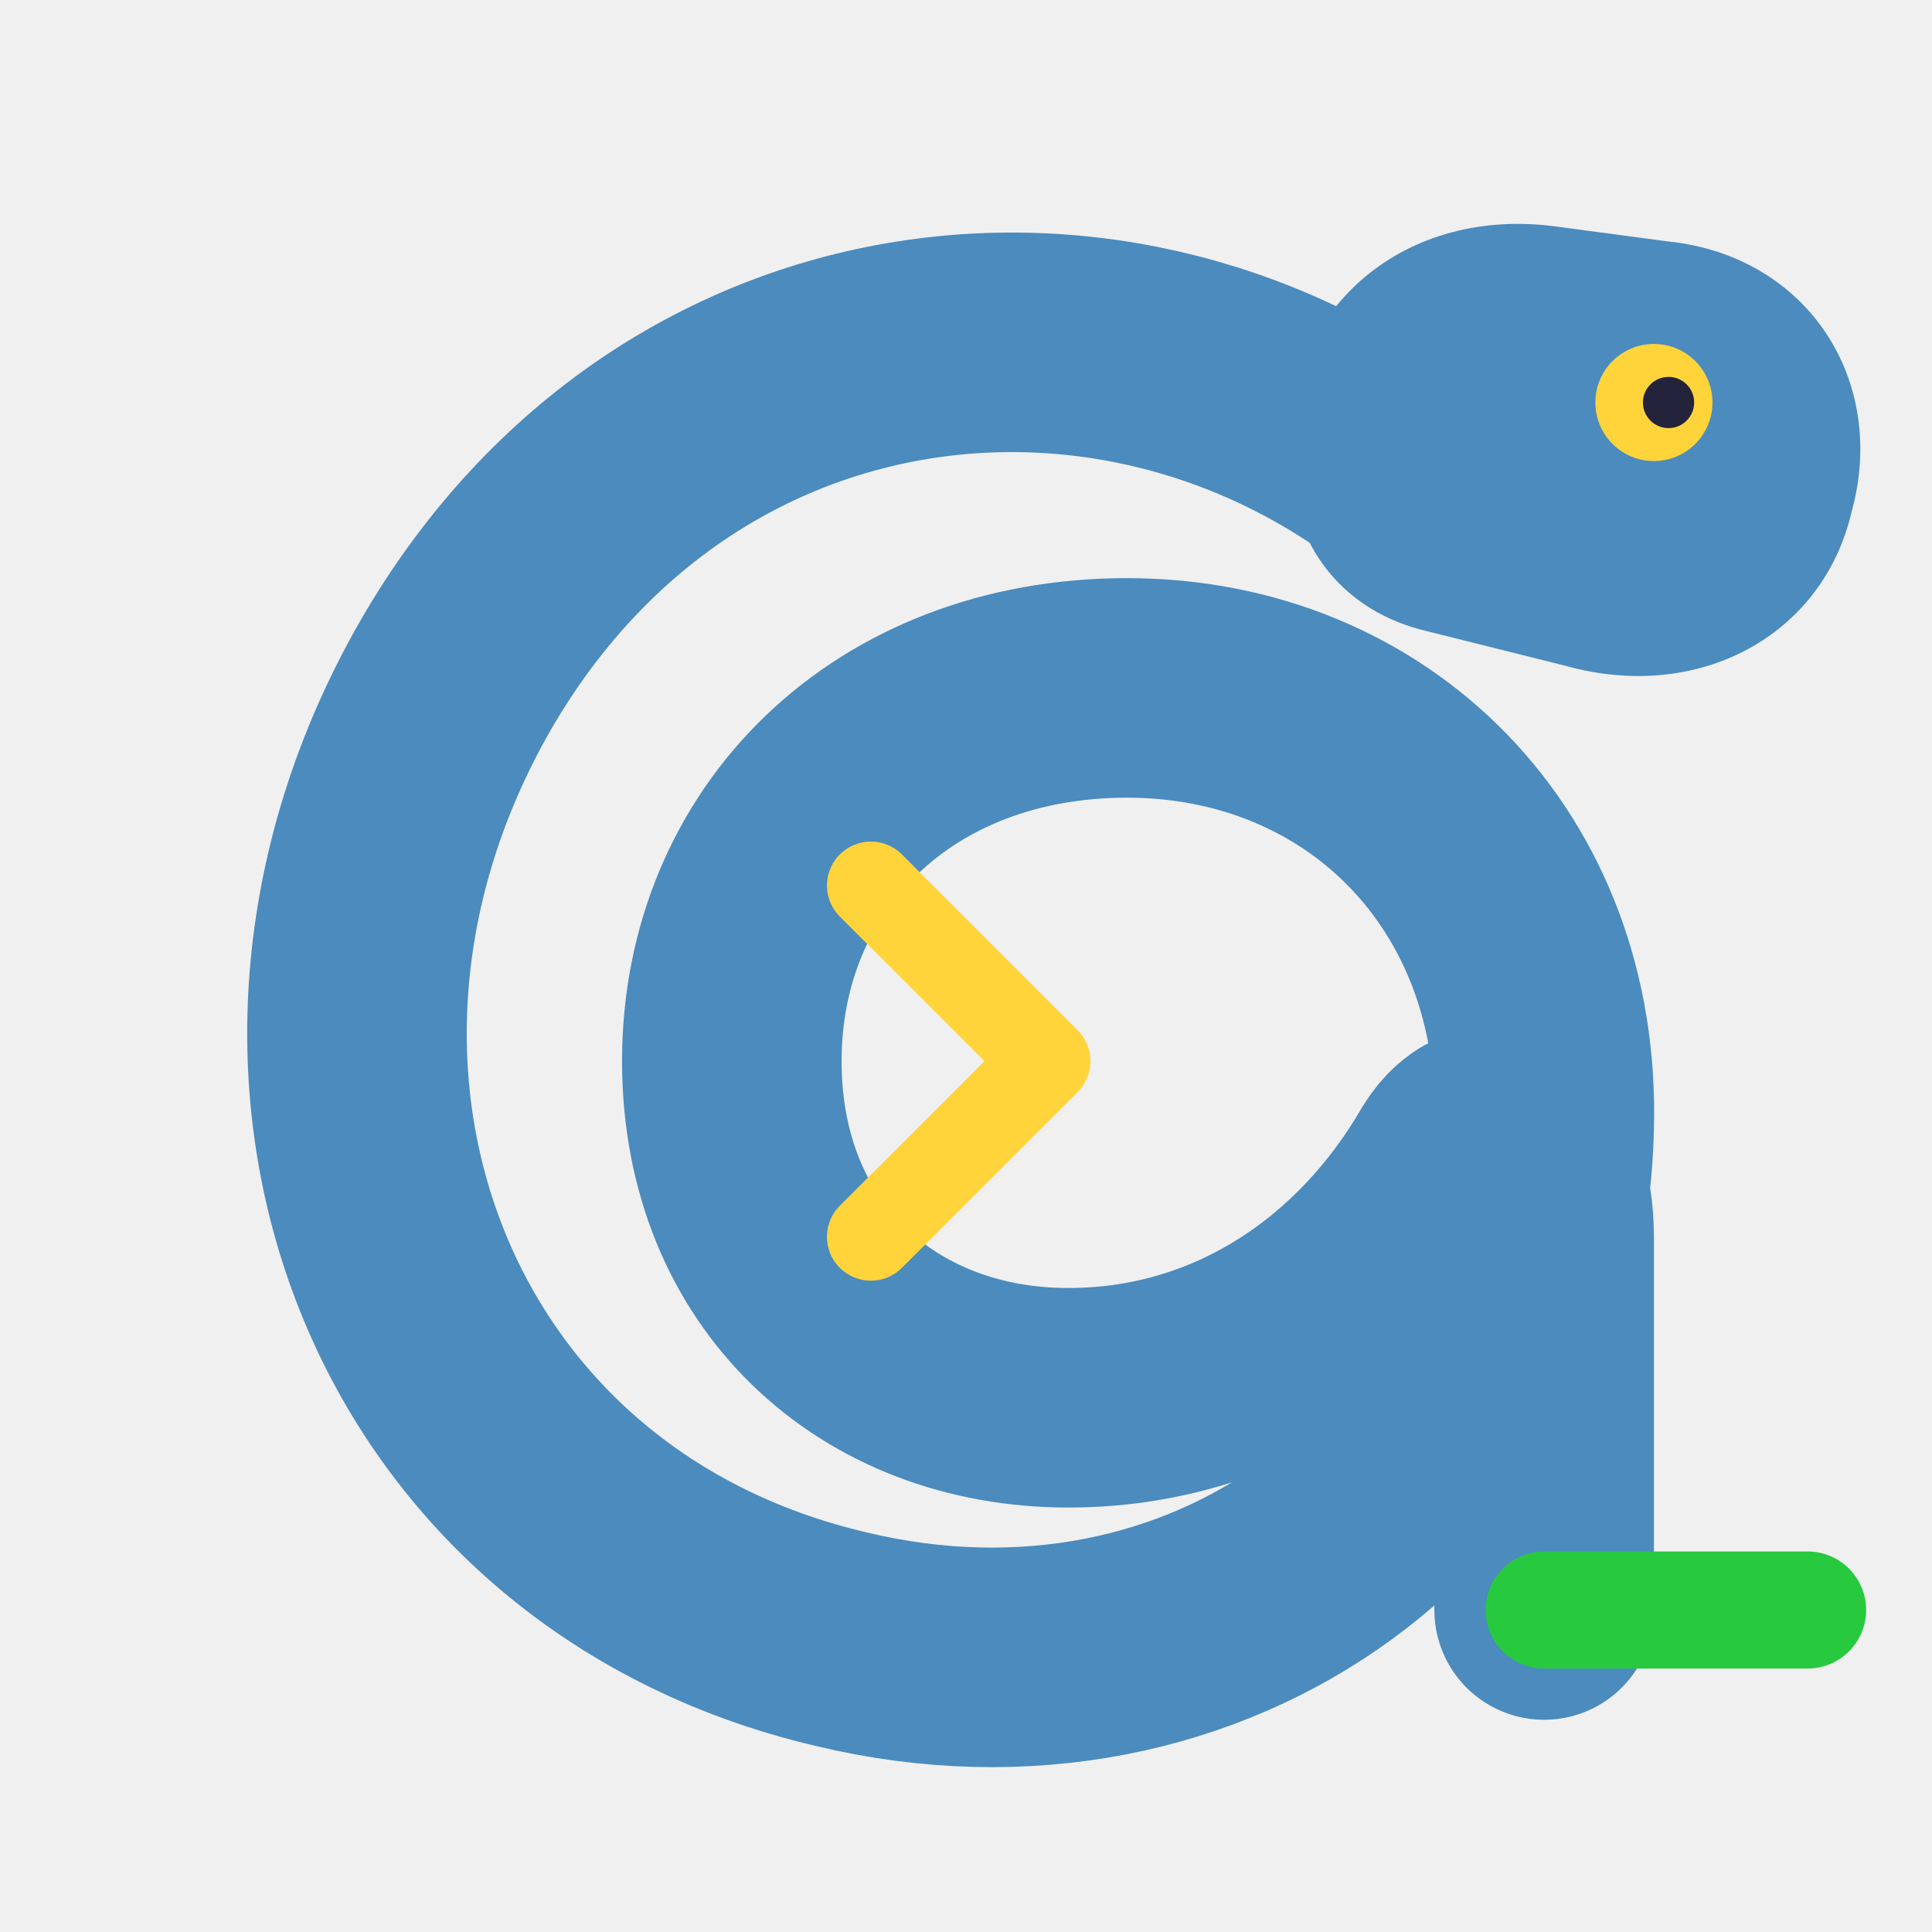
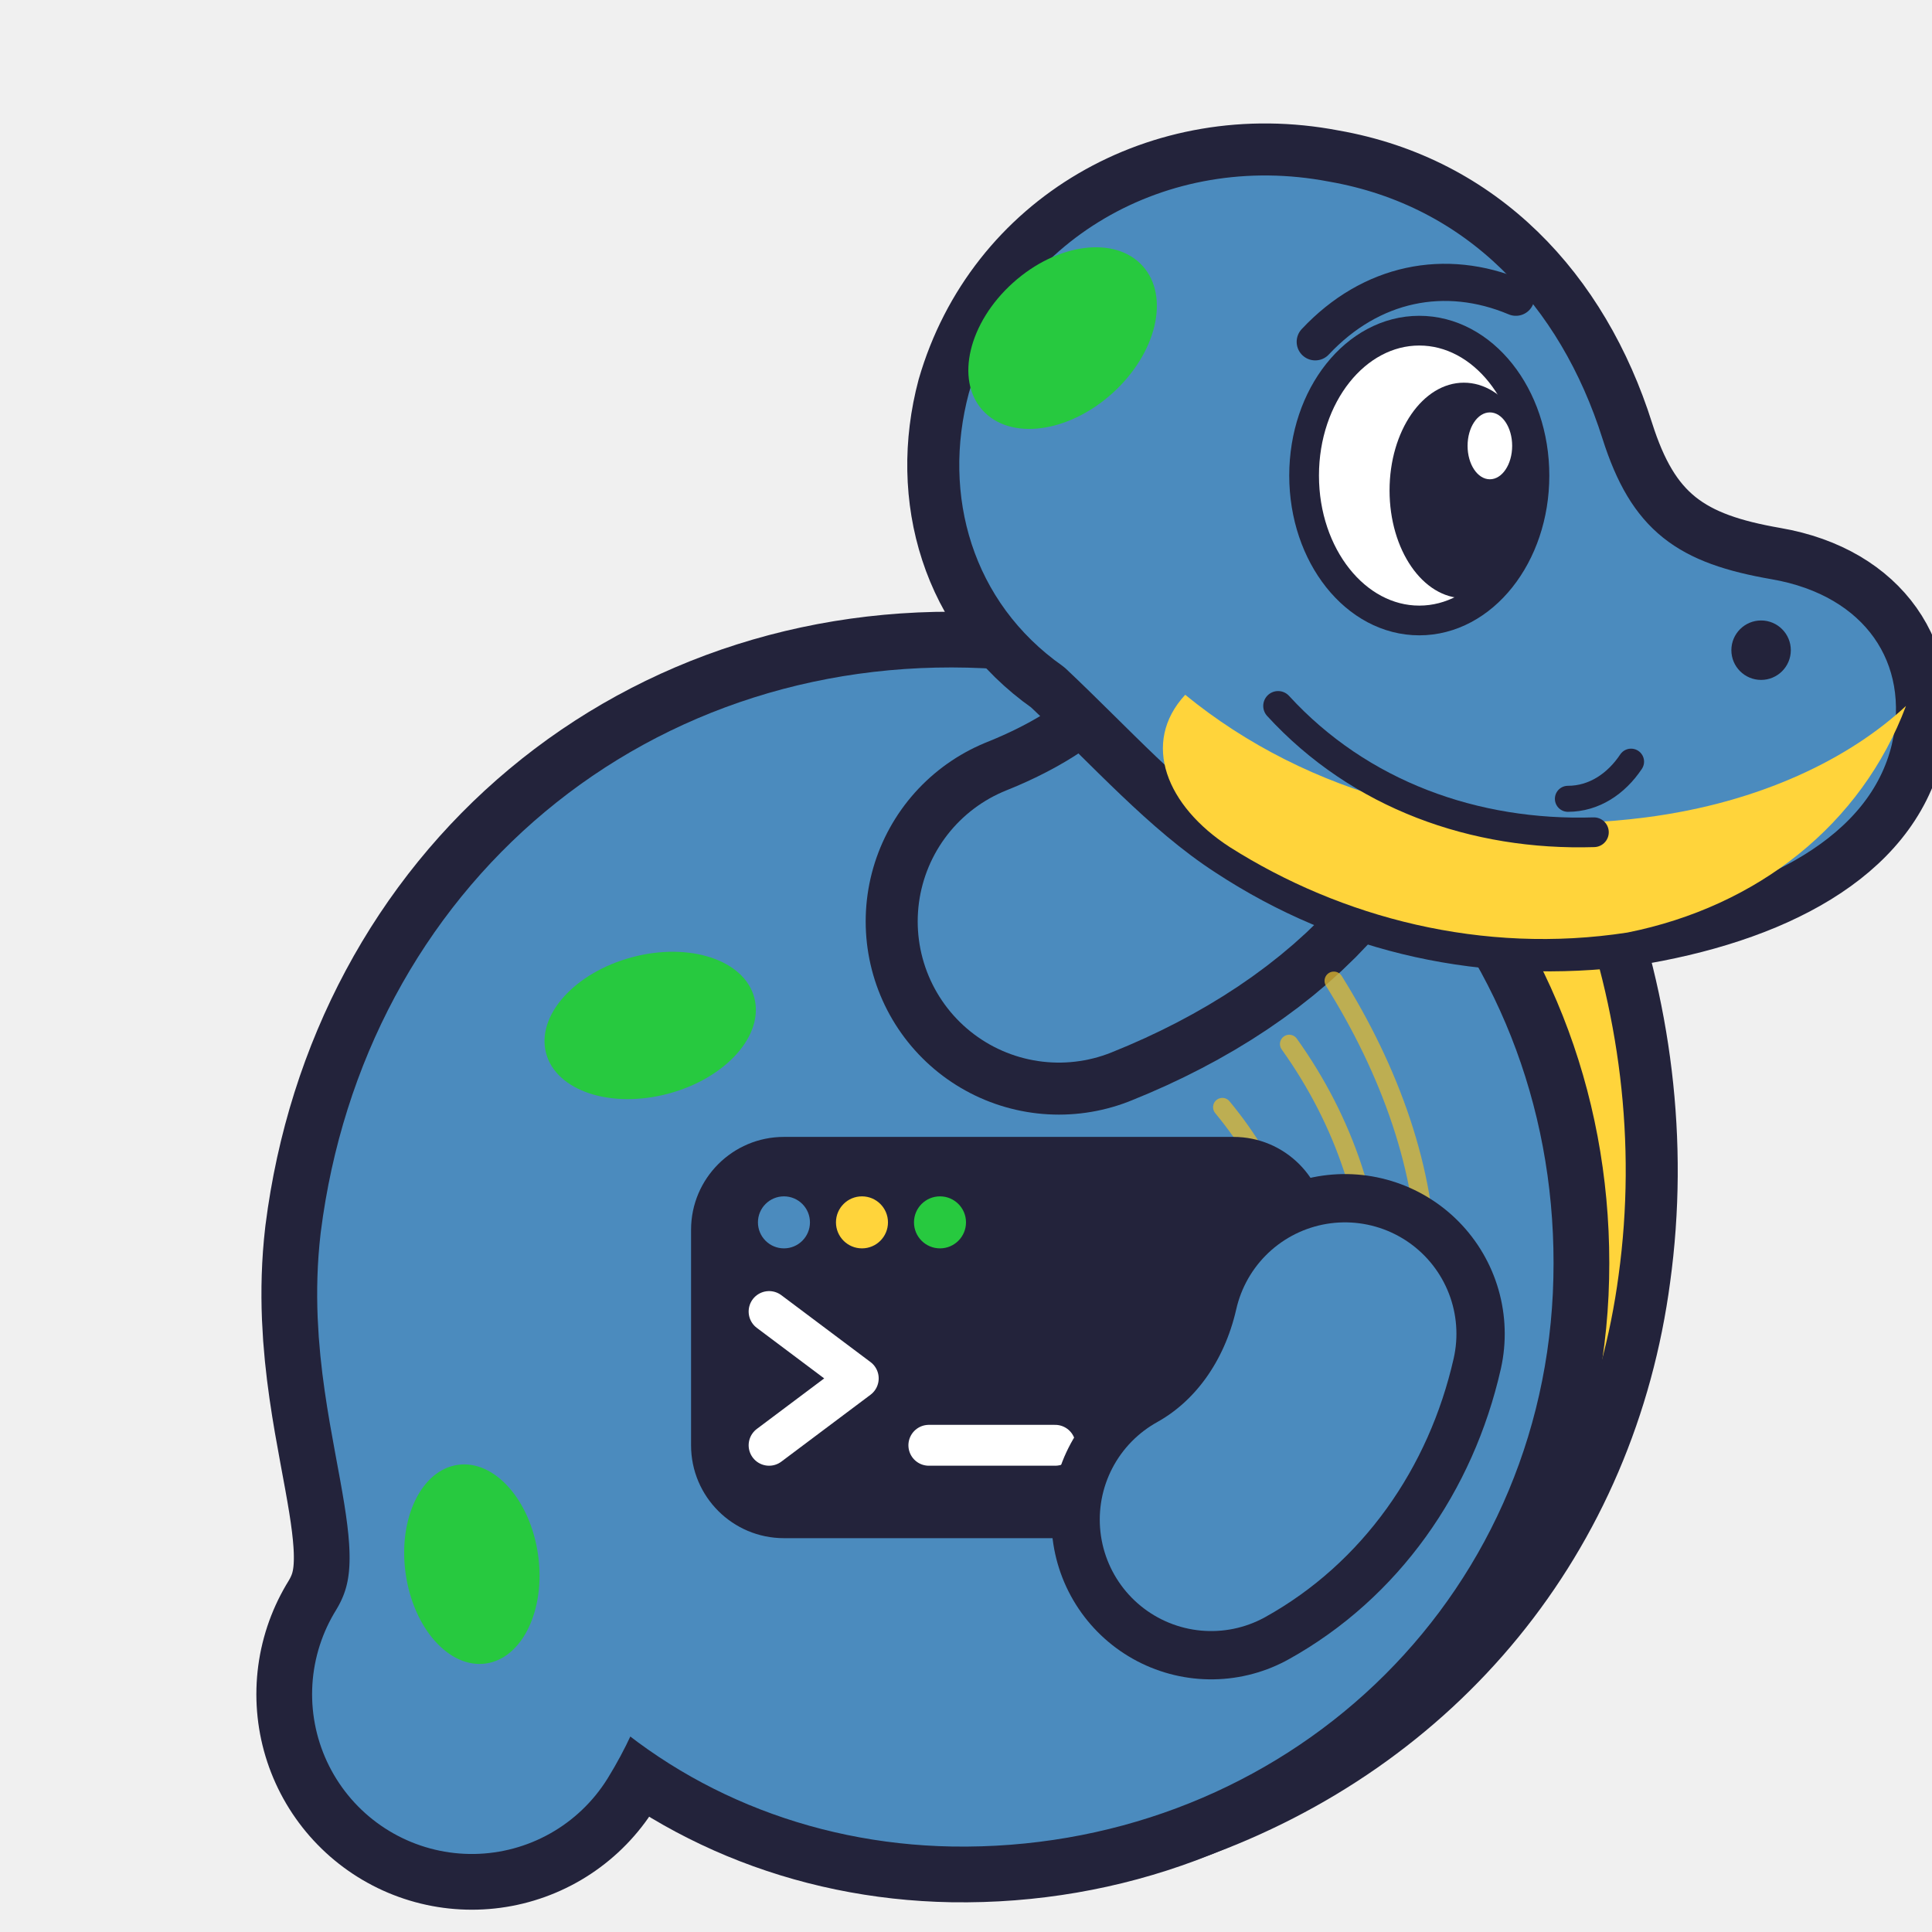
- <svg xmlns="http://www.w3.org/2000/svg" viewBox="0 0 264 264" width="64" height="64" role="img" aria-labelledby="title">
-   <path d="M198 70 C158 34 94 39 63 91 C31 145 55 210 115 224 C165 236 210 203 211 154 C212 119 187 94 154 94 C122 94 100 116 100 145 C100 173 120 191 146 191 C169 191 188 178 199 159 C204 151 211 157 211 169 L211 220" fill="none" stroke="#4B8BBE" stroke-width="30" stroke-linecap="round" stroke-linejoin="round" />
-   <path d="M176 61 C176 42 192 28 213 31 L228 33 C247 35 258 52 253 70 C249 87 232 96 214 91 L194 86 C183 83 176 74 176 61 Z" fill="#4B8BBE" />
-   <circle cx="226" cy="55" r="8" fill="#FFD43B" />
-   <circle cx="228" cy="55" r="3.5" fill="#23233B" />
-   <path d="M119 121 L143 145 L119 169" fill="none" stroke="#FFD43B" stroke-width="12" stroke-linecap="round" stroke-linejoin="round" />
-   <path d="M211 220 H247" fill="none" stroke="#27C93F" stroke-width="16" stroke-linecap="round" />
+ <svg xmlns="http://www.w3.org/2000/svg" viewBox="0 0 520 520" width="64" height="64" role="img" aria-labelledby="title desc">
+   <g stroke="#23233B" stroke-linecap="round" stroke-linejoin="round">
+     <path d="M337 178 C382 220 405 280 397 338 C390 391 356 432 306 450 C257 468 205 453 177 419" fill="none" stroke-width="106" />
+     <path d="M337 178 C382 220 405 280 397 338 C390 391 356 432 306 450 C257 468 205 453 177 419" fill="none" stroke="#FFD43B" stroke-width="78" />
+     <path d="M127 456 C151 417 124 380 129 337 C138 266 195 218 266 223 C333 228 378 281 375 346 C372 409 320 455 257 454 C201 453 158 411 159 356 C160 309 197 275 242 275 C283 275 313 307 312 346 C312 378 287 401 257 403 C232 405 211 388 204 365" fill="none" stroke-width="116" />
+     <path d="M127 456 C151 417 124 380 129 337 C138 266 195 218 266 223 C333 228 378 281 375 346 C372 409 320 455 257 454 C201 453 158 411 159 356 C160 309 197 275 242 275 C283 275 313 307 312 346 C312 378 287 401 257 403 C232 405 211 388 204 365" fill="none" stroke="#4B8BBE" stroke-width="86" />
+     <path d="M285 248 C325 232 351 204 346 174 C341 143 337 115 352 91" fill="none" stroke-width="104" />
+     <path d="M285 248 C325 232 351 204 346 174 C341 143 337 115 352 91" fill="none" stroke="#4B8BBE" stroke-width="76" />
+     <path d="M282 185 C255 166 246 134 254 104 C267 59 312 33 359 42 C399 49 426 78 438 116 C445 138 455 145 478 149 C507 154 522 176 516 202 C509 231 477 247 439 253 C400 258 363 250 331 229 C314 218 299 201 282 185 Z" fill="#4B8BBE" stroke-width="14" />
+   </g>
+   <path d="M319 187 C352 214 397 226 443 220 C474 216 498 204 513 190 C501 222 473 244 438 251 C399 257 361 247 331 228 C314 217 307 200 319 187 Z" fill="#FFD43B" />
+   <ellipse cx="286" cy="91" rx="29" ry="20" transform="rotate(-42 286 91)" fill="#27C93F" />
+   <ellipse cx="175" cy="276" rx="29" ry="19" transform="rotate(-15 175 276)" fill="#27C93F" />
+   <ellipse cx="127" cy="421" rx="18" ry="27" transform="rotate(-8 127 421)" fill="#27C93F" />
+   <ellipse cx="382" cy="128" rx="31" ry="39" fill="#FFFFFF" stroke="#23233B" stroke-width="8" />
+   <ellipse cx="394" cy="132" rx="20" ry="29" fill="#23233B" />
+   <ellipse cx="401" cy="120" rx="6" ry="9" fill="#FFFFFF" />
+   <path d="M354 92 C369 76 389 72 408 80" fill="none" stroke="#23233B" stroke-width="10" stroke-linecap="round" />
+   <circle cx="474" cy="175" r="8" fill="#23233B" />
+   <path d="M344 190 C366 214 397 225 429 224" fill="none" stroke="#23233B" stroke-width="8" stroke-linecap="round" />
+   <path d="M422 215 C429 215 435 211 439 205" fill="none" stroke="#23233B" stroke-width="7" stroke-linecap="round" />
+   <path d="M359 264 C374 288 384 315 384 342 M347 281 C362 302 370 326 370 351 M329 298 C343 315 350 333 350 354" fill="none" stroke="#E3B92E" stroke-width="5" stroke-linecap="round" opacity=".75" />
+   <rect x="186" y="306" width="171" height="108" rx="25" fill="#23233B" />
+   <circle cx="211" cy="329" r="7" fill="#4B8BBE" />
+   <circle cx="232" cy="329" r="7" fill="#FFD43B" />
+   <circle cx="253" cy="329" r="7" fill="#27C93F" />
+   <path d="M207 353 L231 371 L207 389" fill="none" stroke="#FFFFFF" stroke-width="11" stroke-linecap="round" stroke-linejoin="round" />
+   <path d="M250 389 H284" fill="none" stroke="#FFFFFF" stroke-width="11" stroke-linecap="round" />
+   <path d="M326 409 C344 399 357 381 362 359" fill="none" stroke="#23233B" stroke-width="86" stroke-linecap="round" />
+   <path d="M326 409 C344 399 357 381 362 359" fill="none" stroke="#4B8BBE" stroke-width="60" stroke-linecap="round" />
</svg>
